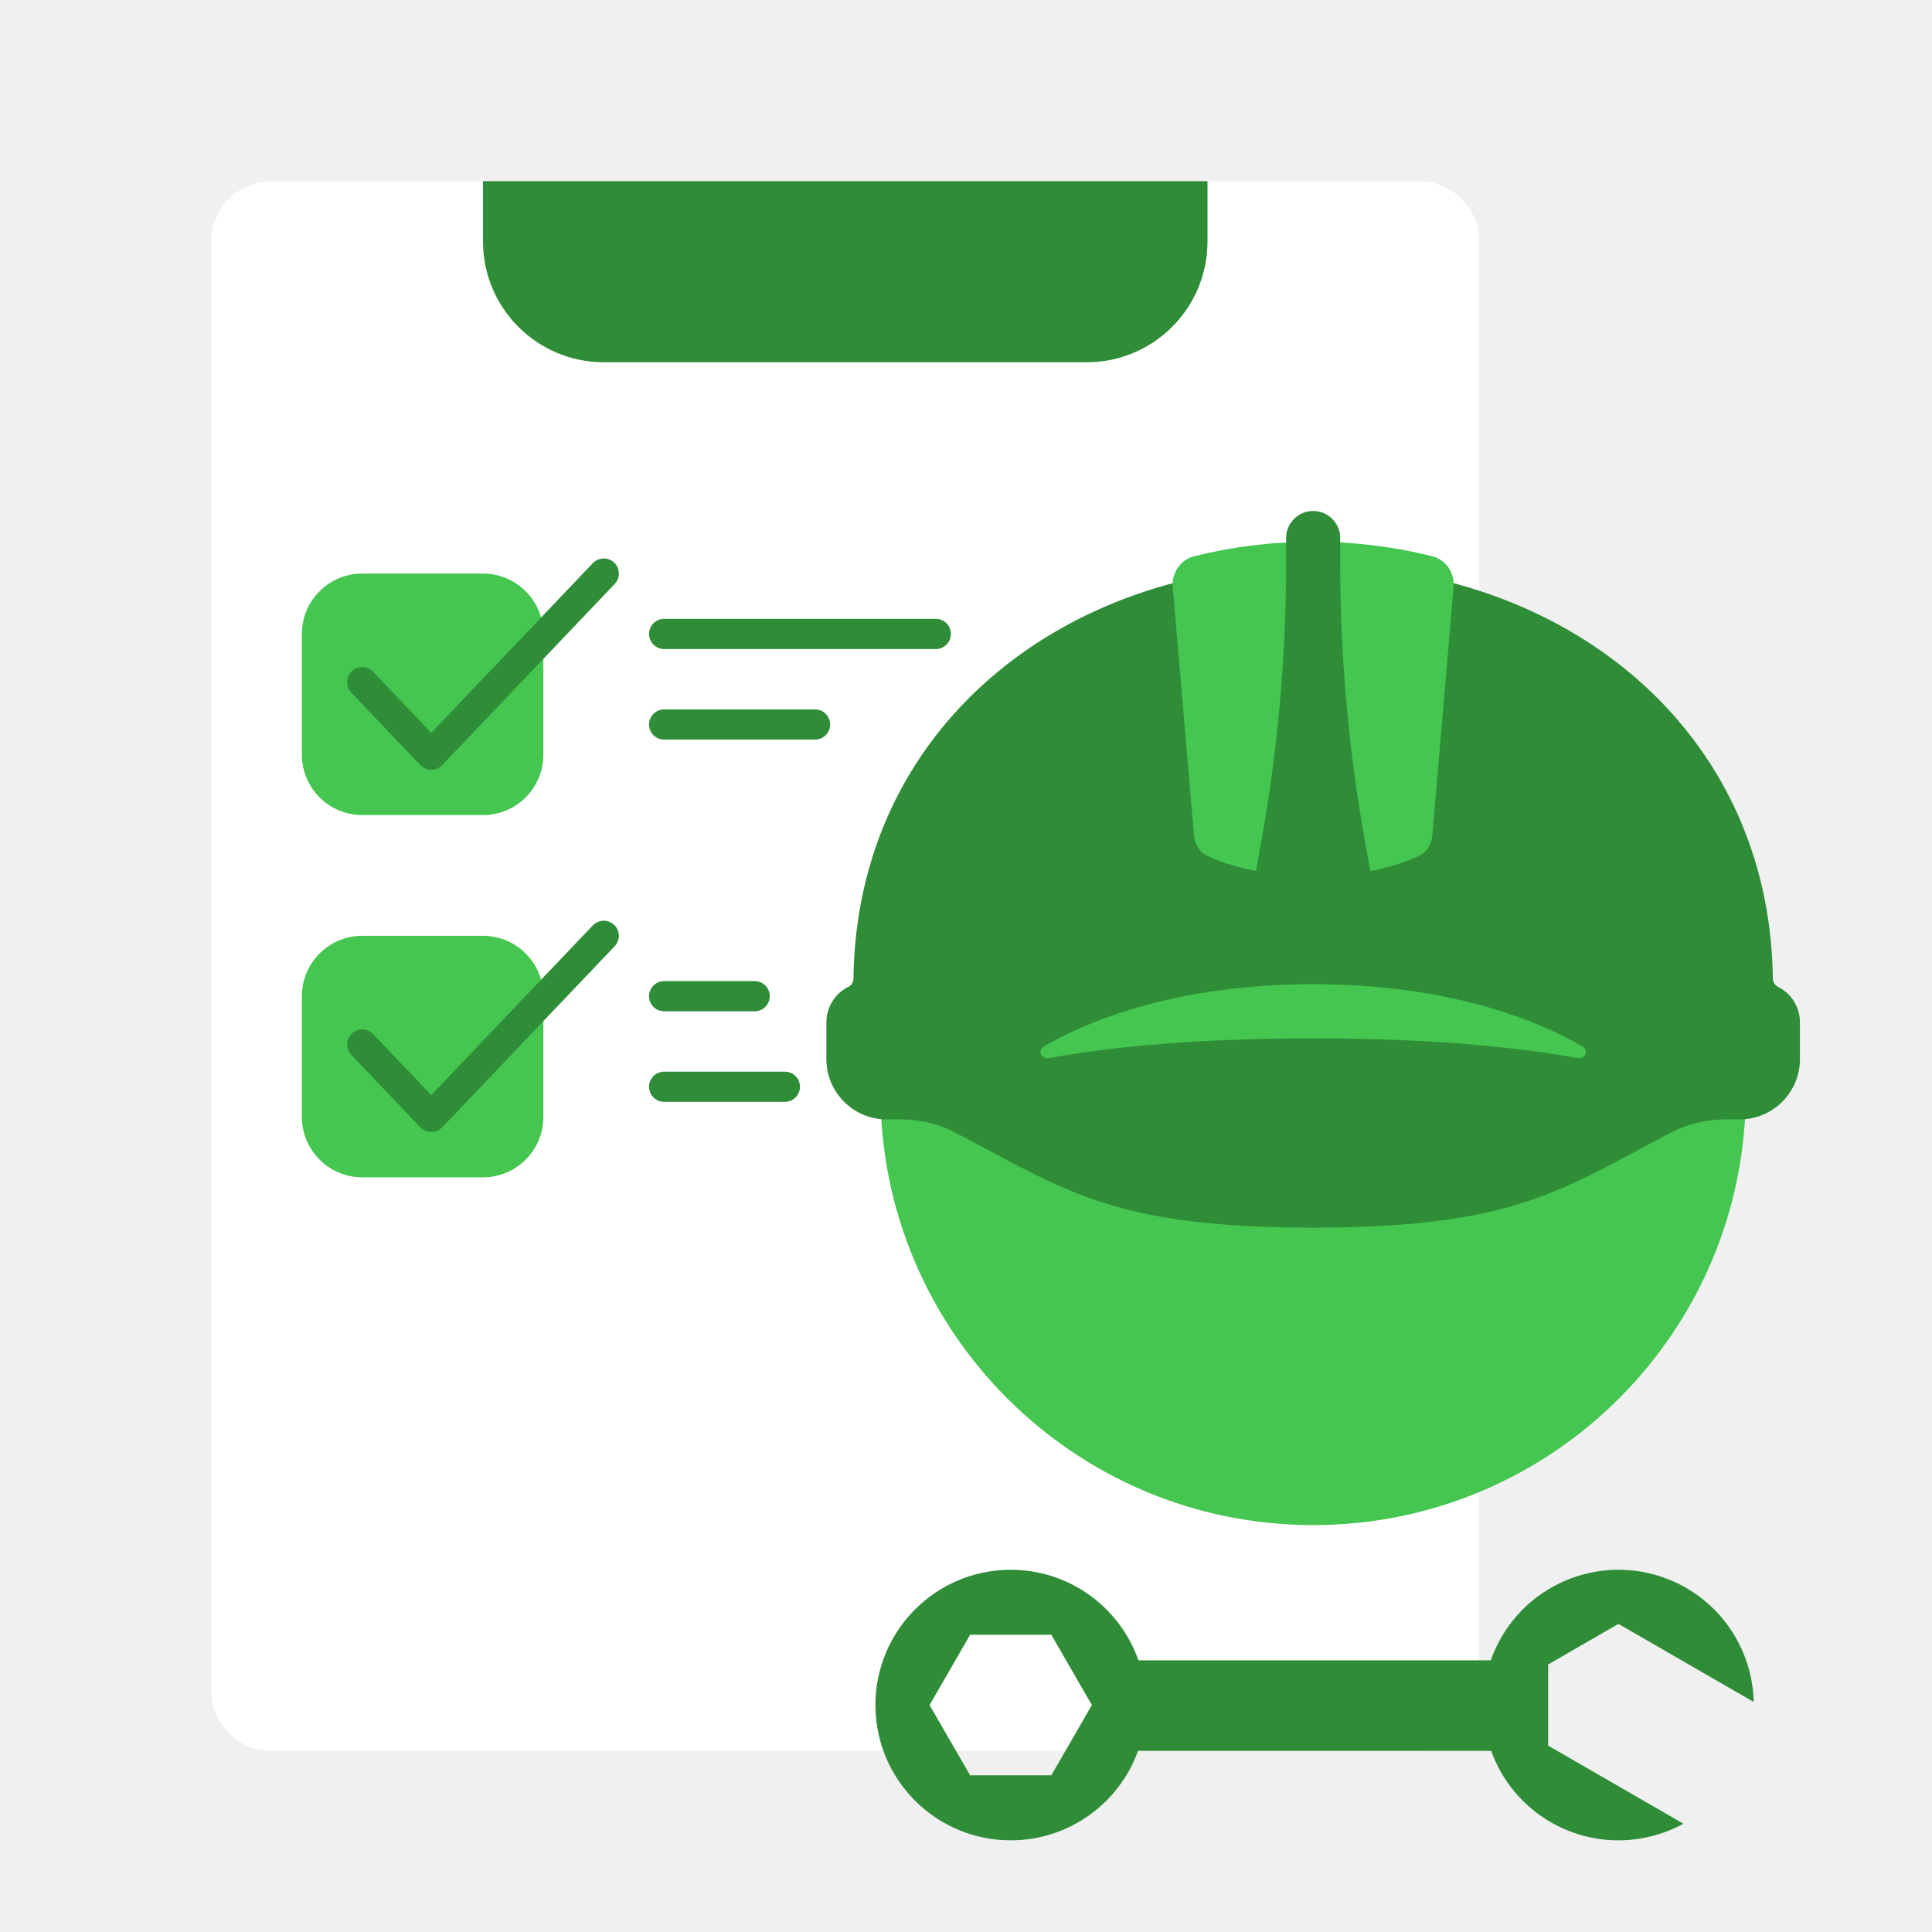
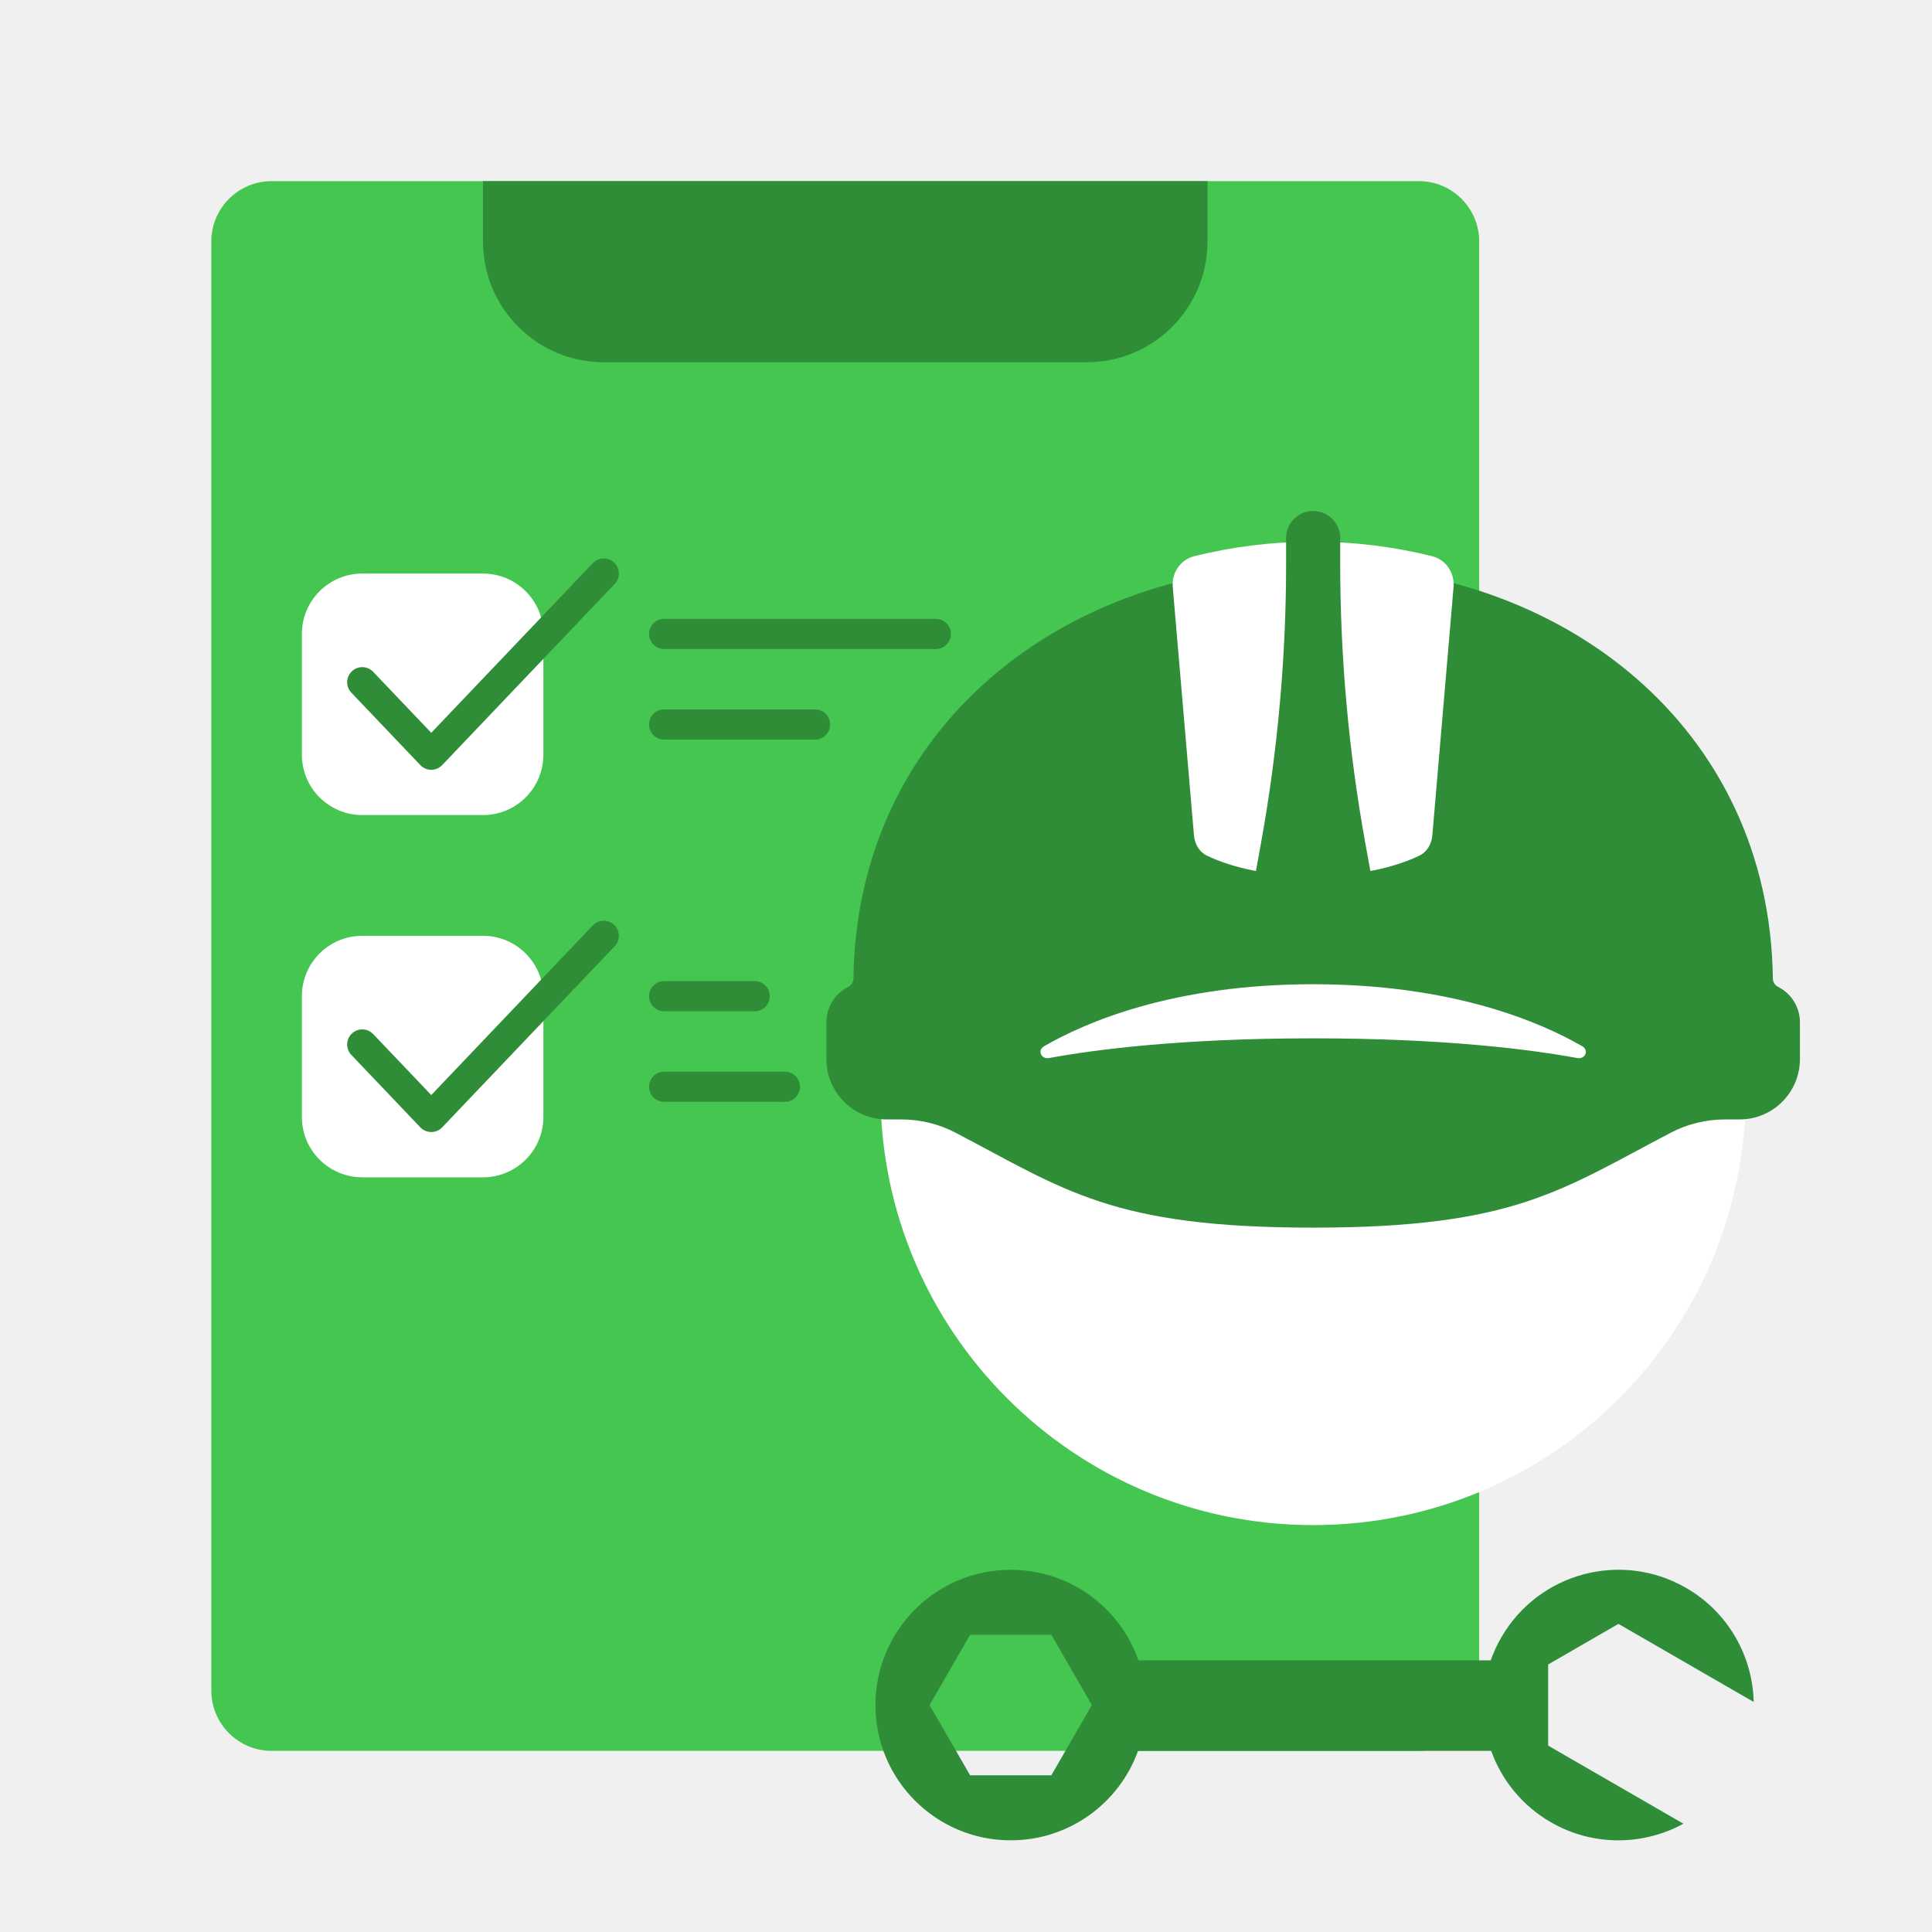
<svg xmlns="http://www.w3.org/2000/svg" width="64" height="64" viewBox="0 0 64 64" fill="none">
-   <g clip-path="url(#clip0_126_5785)">
-     <rect x="7" y="6" width="42" height="52" rx="2" fill="white" />
+   <g clip-path="url(#clip0_299_3150)">
+     <rect x="7" y="6" width="42" height="52" rx="2" fill="#44C650" />
    <path d="M16 6H40V8C40 10.209 38.209 12 36 12H20C17.791 12 16 10.209 16 8V6Z" fill="#2F8D38" />
-     <rect x="10" y="19" width="8" height="8" rx="2" fill="#44C650" />
-     <rect x="10" y="31" width="8" height="8" rx="2" fill="#44C650" />
+     <rect x="10" y="19" width="8" height="8" rx="2" fill="white" />
+     <rect x="10" y="31" width="8" height="8" rx="2" fill="white" />
    <path d="M22 21H31" stroke="#2F8D38" stroke-linecap="round" stroke-linejoin="round" />
    <path d="M22 33H25" stroke="#2F8D38" stroke-linecap="round" stroke-linejoin="round" />
    <path d="M22 24H27" stroke="#2F8D38" stroke-linecap="round" stroke-linejoin="round" />
    <path d="M22 36H26" stroke="#2F8D38" stroke-linecap="round" stroke-linejoin="round" />
    <path d="M12 22.6L14.286 25L20 19" stroke="#2F8D38" stroke-linecap="round" stroke-linejoin="round" />
    <path d="M12 34.6L14.286 37L20 31" stroke="#2F8D38" stroke-linecap="round" stroke-linejoin="round" />
    <path fill-rule="evenodd" clip-rule="evenodd" d="M49.383 55C49.474 54.741 49.59 54.487 49.733 54.241C50.97 52.098 53.711 51.364 55.854 52.601C57.259 53.412 58.058 54.869 58.094 56.38L53.613 53.793L51.285 55.138L51.285 57.826L55.766 60.413C54.439 61.138 52.778 61.174 51.373 60.363C50.418 59.812 49.743 58.962 49.397 58L37.699 58C37.077 59.728 35.423 60.963 33.481 60.963C31.006 60.963 29 58.957 29 56.482C29 54.007 31.006 52.001 33.481 52.001C35.437 52.001 37.1 53.253 37.712 55L49.383 55ZM34.826 58.81L36.17 56.482L34.826 54.154L32.137 54.154L30.793 56.482L32.137 58.81L34.826 58.81Z" fill="#2F8D38" />
-     <path d="M43.5 50.521C51.416 50.521 57.833 44.104 57.833 36.188H29.167C29.167 44.104 35.584 50.521 43.5 50.521Z" fill="#44C650" />
+     <path d="M43.5 50.521C51.416 50.521 57.833 44.104 57.833 36.188H29.167C29.167 44.104 35.584 50.521 43.5 50.521Z" fill="white" />
    <path d="M43.5 18.719C35.181 18.719 28.374 24.14 28.272 32.416C28.271 32.53 28.206 32.636 28.104 32.688C27.657 32.911 27.375 33.367 27.375 33.867V35.083C27.375 36.188 28.27 37.083 29.375 37.083H29.851C30.472 37.083 31.087 37.227 31.637 37.514C35.283 39.418 36.824 40.667 43.5 40.667C50.176 40.667 51.717 39.418 55.363 37.514C55.913 37.227 56.528 37.083 57.149 37.083H57.625C58.73 37.083 59.625 36.188 59.625 35.083V33.867C59.625 33.367 59.343 32.911 58.896 32.688C58.794 32.636 58.729 32.53 58.728 32.416C58.626 24.14 51.819 18.719 43.5 18.719Z" fill="#2F8D38" />
-     <path d="M47.441 18.425C47.899 18.54 48.191 18.977 48.151 19.447L47.448 27.672C47.423 27.96 47.275 28.222 47.014 28.347C46.461 28.612 45.315 29.021 43.5 29.021C41.685 29.021 40.539 28.612 39.986 28.347C39.725 28.222 39.577 27.96 39.552 27.672L38.849 19.447C38.809 18.977 39.101 18.54 39.559 18.425C40.816 18.111 42.137 17.945 43.5 17.945C44.863 17.945 46.184 18.111 47.441 18.425Z" fill="#44C650" />
-     <path d="M43.5 34.396C39.048 34.396 36.189 34.784 34.753 35.049C34.49 35.098 34.353 34.793 34.585 34.659C35.959 33.864 38.867 32.604 43.5 32.604C48.133 32.604 51.041 33.864 52.415 34.659C52.647 34.793 52.51 35.098 52.247 35.049C50.811 34.784 47.952 34.396 43.5 34.396Z" fill="#44C650" />
+     <path d="M47.441 18.425C47.899 18.54 48.191 18.977 48.151 19.447L47.448 27.672C47.423 27.96 47.275 28.222 47.014 28.347C46.461 28.612 45.315 29.021 43.5 29.021C41.685 29.021 40.539 28.612 39.986 28.347C39.725 28.222 39.577 27.96 39.552 27.672L38.849 19.447C38.809 18.977 39.102 18.54 39.559 18.425C40.816 18.111 42.137 17.945 43.5 17.945C44.863 17.945 46.184 18.111 47.441 18.425Z" fill="white" />
+     <path d="M43.5 34.396C39.048 34.396 36.189 34.784 34.753 35.049C34.49 35.098 34.353 34.793 34.585 34.659C35.958 33.864 38.867 32.604 43.5 32.604C48.133 32.604 51.041 33.864 52.415 34.659C52.647 34.793 52.51 35.098 52.247 35.049C50.811 34.784 47.952 34.396 43.5 34.396Z" fill="white" />
    <path d="M42.604 18.663V17.823C42.604 17.328 43.005 16.927 43.5 16.927C43.995 16.927 44.396 17.328 44.396 17.823V18.663C44.396 21.762 44.673 24.854 45.223 27.903L45.455 29.184H41.545L41.777 27.903C42.327 24.854 42.604 21.762 42.604 18.663Z" fill="#2F8D38" />
  </g>
  <defs>
-     <clipPath id="clip0_126_5785">
+     <clipPath id="clip0_299_3150">
      <rect width="64" height="64" fill="white" />
    </clipPath>
  </defs>
</svg>
